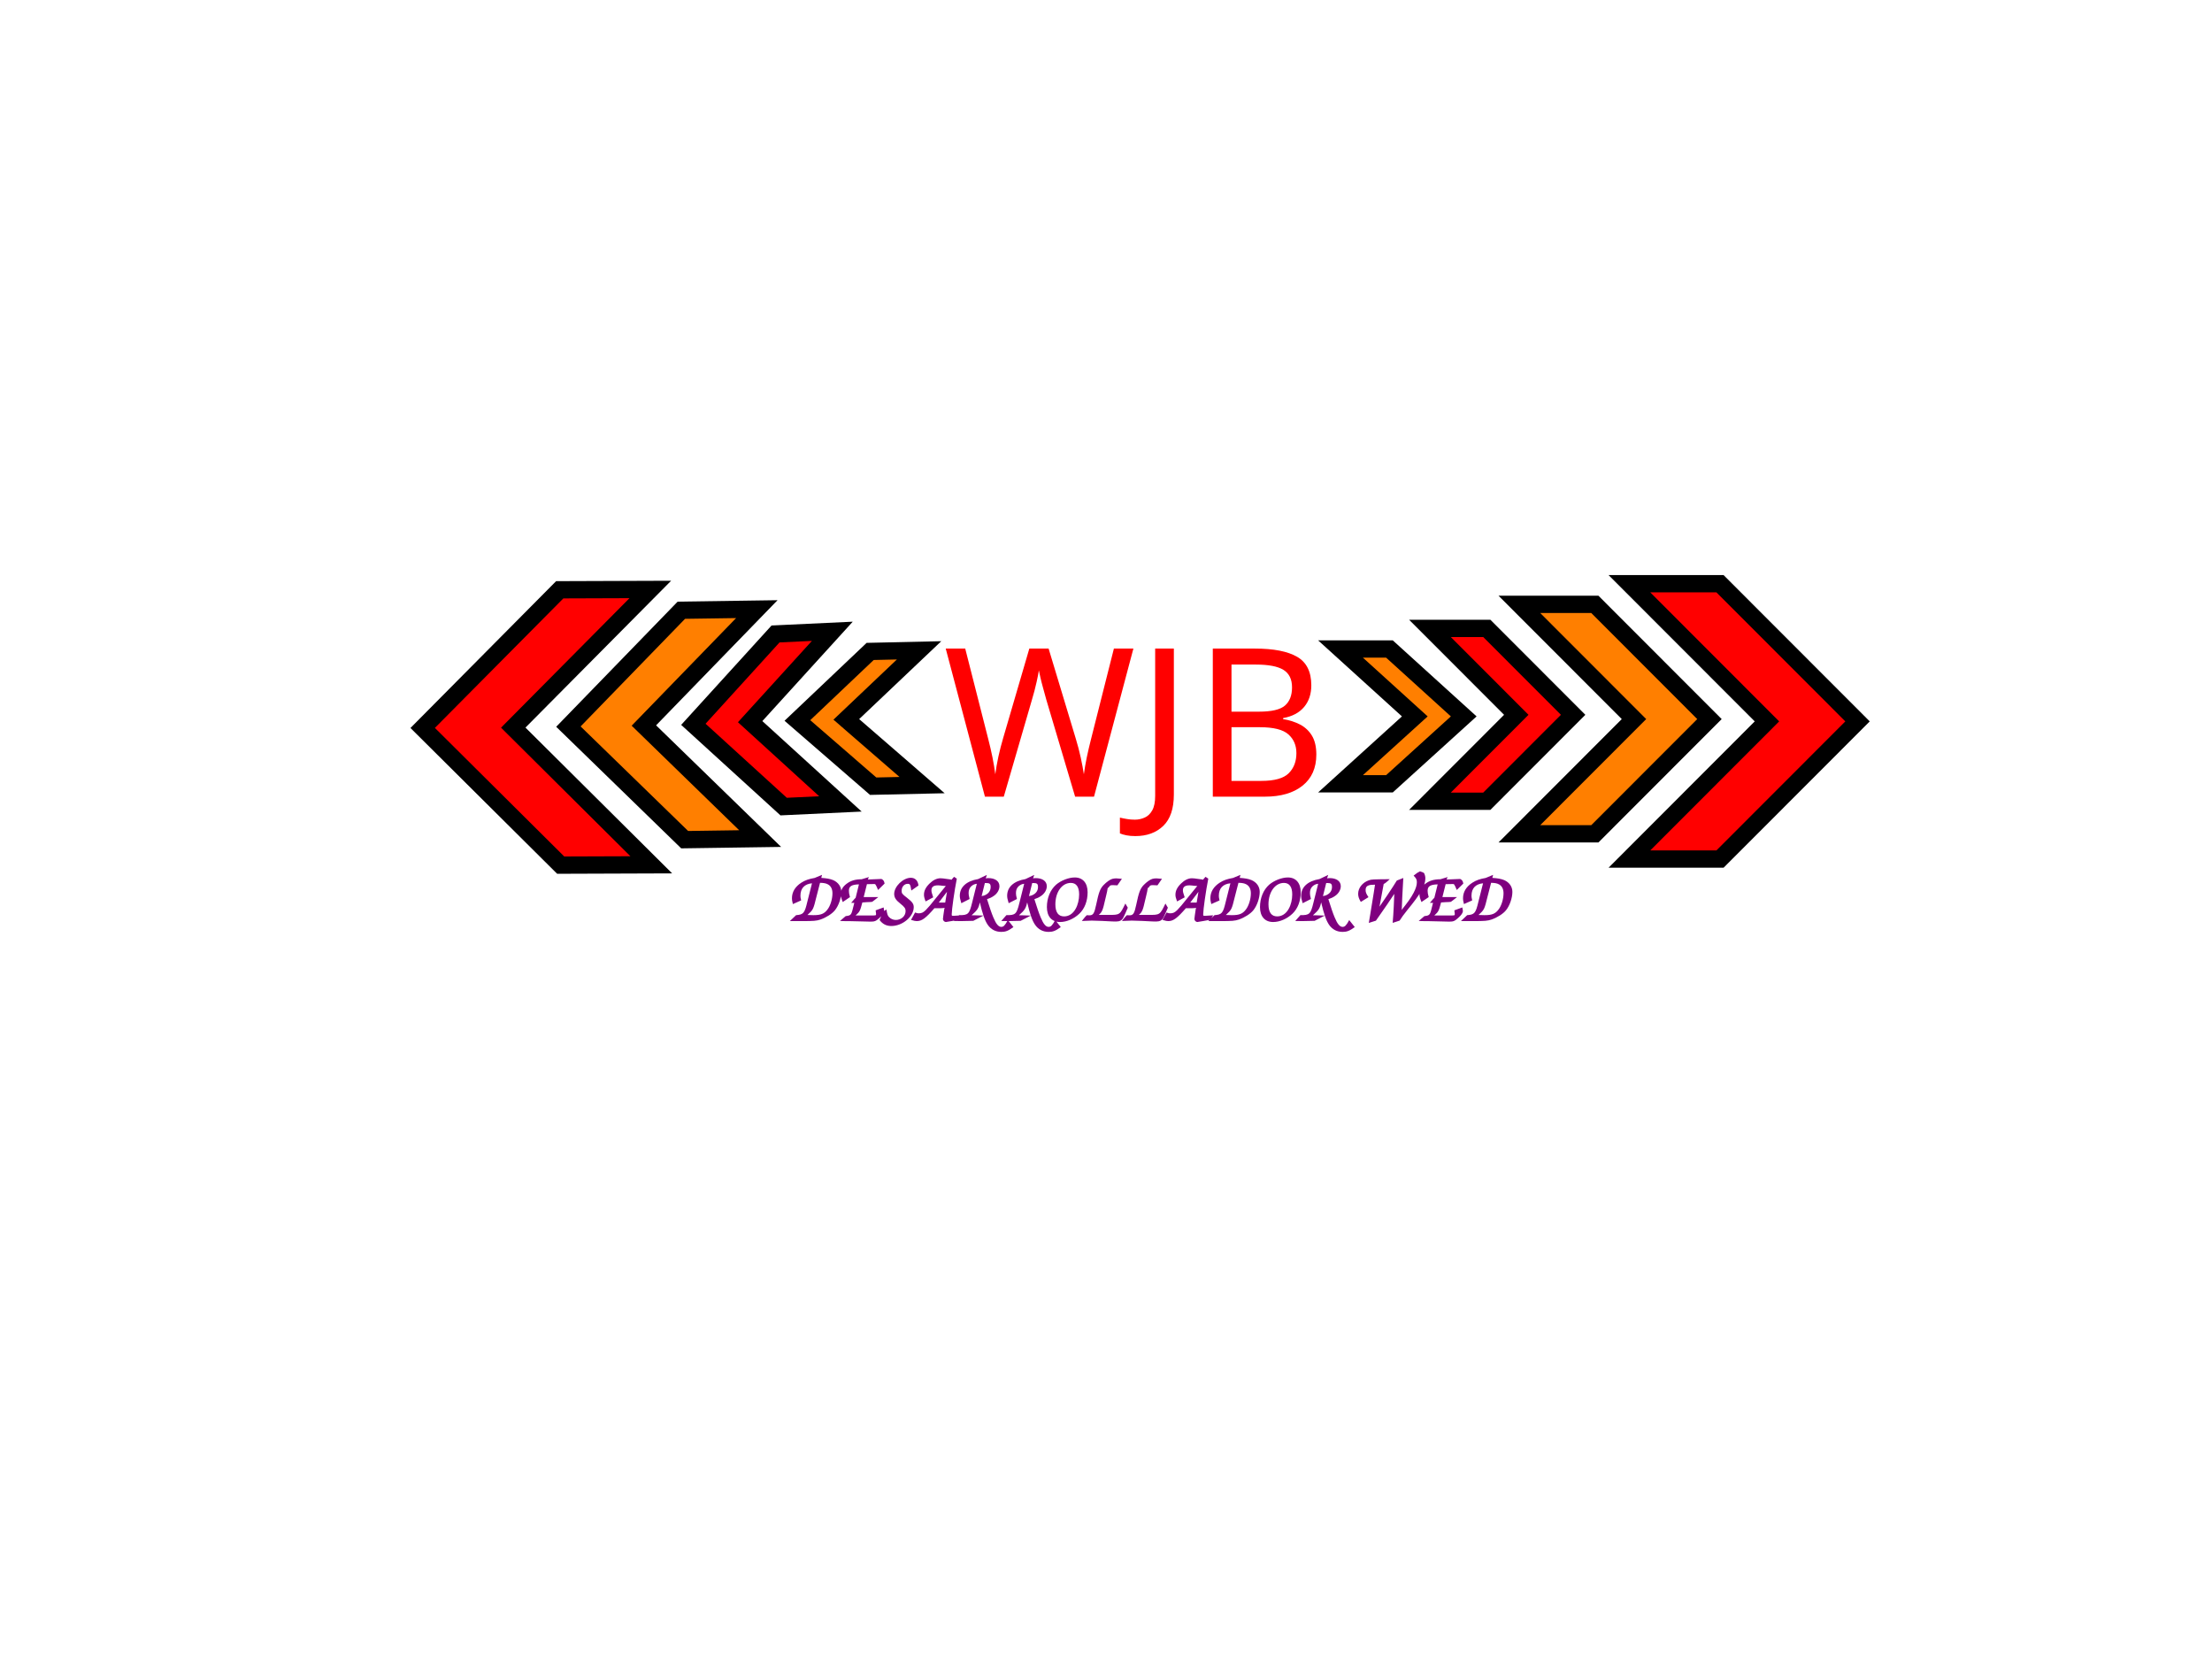
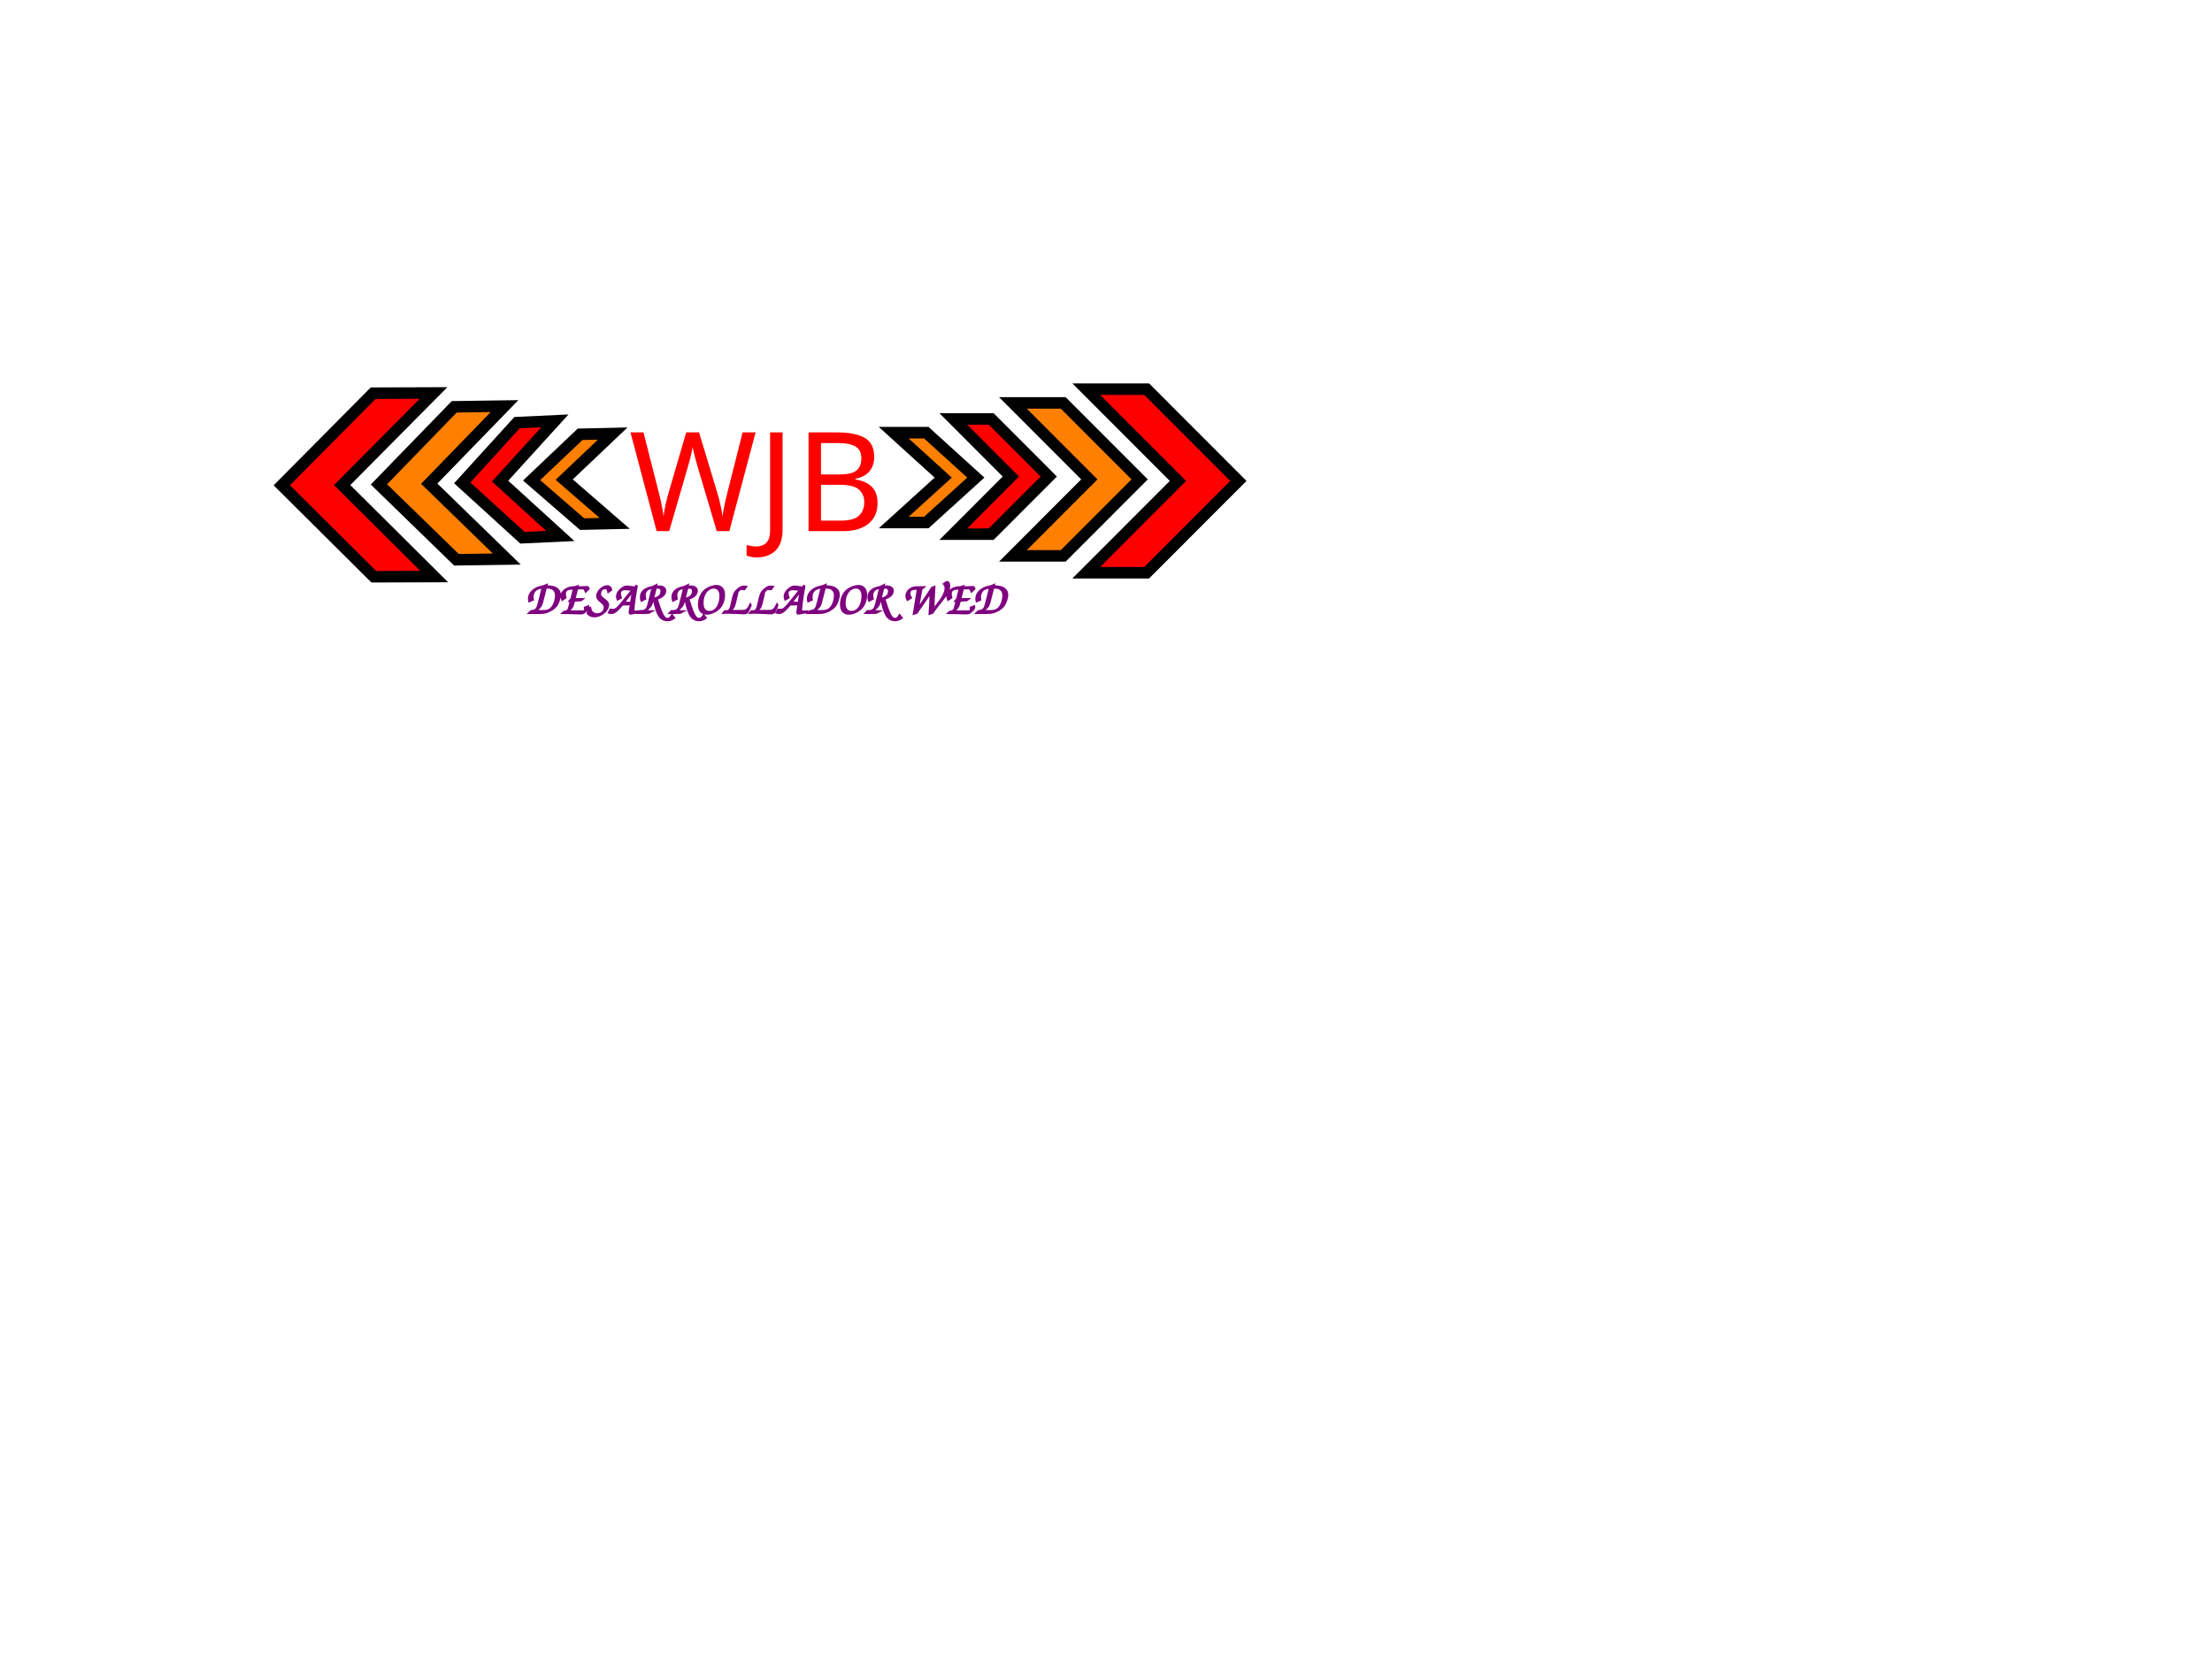
- <svg xmlns="http://www.w3.org/2000/svg" width="640" height="480">
+ <svg xmlns="http://www.w3.org/2000/svg" width="960" height="720">
  <g class="layer">
    <text fill="#ff0000" font-family="Fantasy" font-size="60" id="svg_1" stroke="#000000" stroke-width="0" text-anchor="middle" x="328.5" xml:space="preserve" y="230.5">WJB</text>
    <path d="m511.233,208.722l-39.793,-39.834l26.207,0l39.793,39.834l-39.793,39.834l-26.207,0l39.793,-39.834z" fill="#ff0000" id="svg_4" stroke="#000000" stroke-width="5" />
    <path d="m472.761,208.053l-33.161,-33.195l21.839,0l33.161,33.195l-33.161,33.195l-21.839,0l33.161,-33.195z" fill="#ff7f00" id="svg_5" stroke="#000000" stroke-width="5" />
    <path d="m438.709,206.817l-24.974,-25l16.447,0l24.974,25l-24.974,25l-16.447,0l24.974,-25z" fill="#ff0000" id="svg_6" stroke="#000000" stroke-width="5" />
    <path d="m409.346,207.277l-21.495,-19.5l14.156,0l21.495,19.5l-21.495,19.5l-14.156,0l21.495,-19.5z" fill="#ff7f00" id="svg_7" stroke="#000000" stroke-width="5" />
    <path d="m162.088,210.5l-39.793,-39.834l26.207,0l39.793,39.834l-39.793,39.834l-26.207,0l39.793,-39.834z" fill="#ff0000" id="svg_12" stroke="#000000" stroke-width="5" transform="rotate(179.798 155.295 210.5)" />
    <path d="m197.616,209.831l-33.161,-33.195l21.839,0l33.161,33.195l-33.161,33.195l-21.839,0l33.161,-33.195z" fill="#ff7f00" id="svg_11" stroke="#000000" stroke-width="5" transform="rotate(179.171 191.955 209.831)" />
    <path d="m225.564,208.596l-24.974,-25l16.447,0l24.974,25l-24.974,25l-16.447,0l24.974,-25z" fill="#ff0000" id="svg_10" stroke="#000000" stroke-width="5" transform="rotate(177.315 221.301 208.596)" />
    <path d="m252.2,208.056l-21.495,-19.5l14.156,0l21.495,19.5l-21.495,19.5l-14.156,0l21.495,-19.5z" fill="#ff7f00" id="svg_9" stroke="#000000" stroke-width="5" transform="rotate(178.722 248.531 208.056)" />
    <text fill="#7f007f" font-family="Cursive" font-size="20" font-style="italic" font-weight="bold" id="svg_15" stroke="#000000" stroke-dasharray="null" stroke-linecap="null" stroke-linejoin="null" stroke-width="0" text-anchor="middle" x="331.5" xml:space="preserve" y="266.5">DESARROLLADOR WED</text>
  </g>
</svg>
